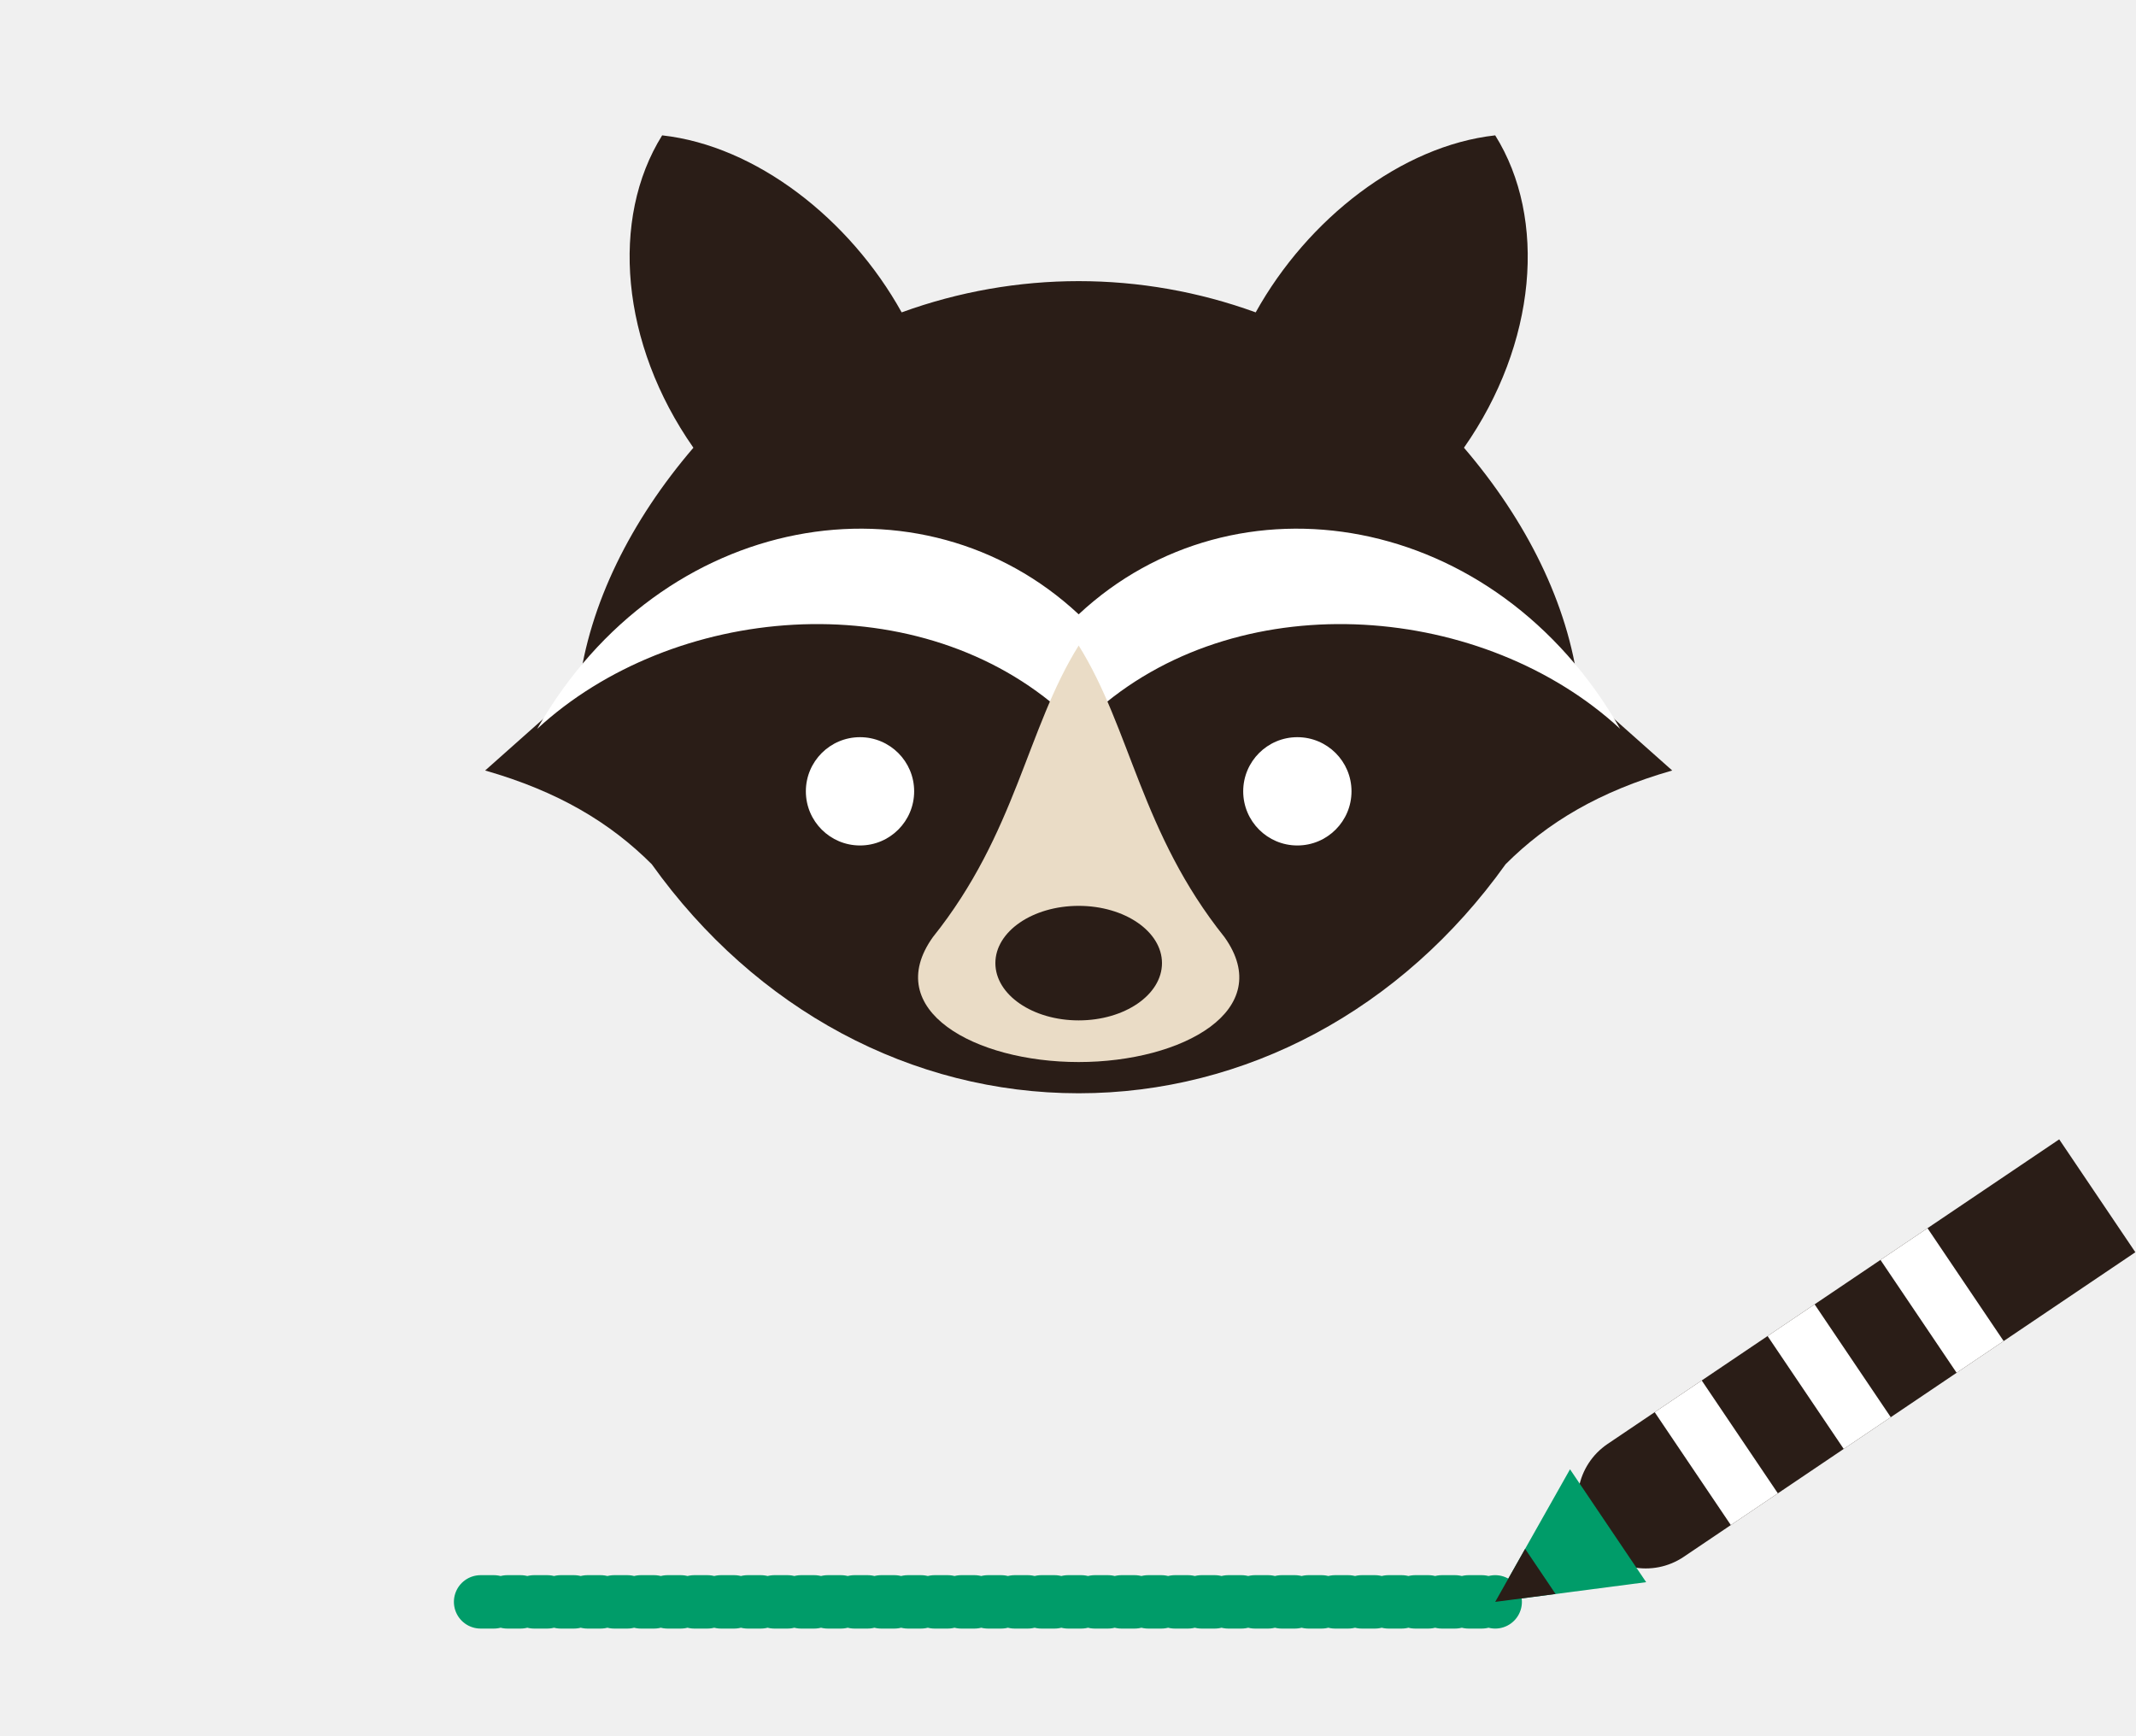
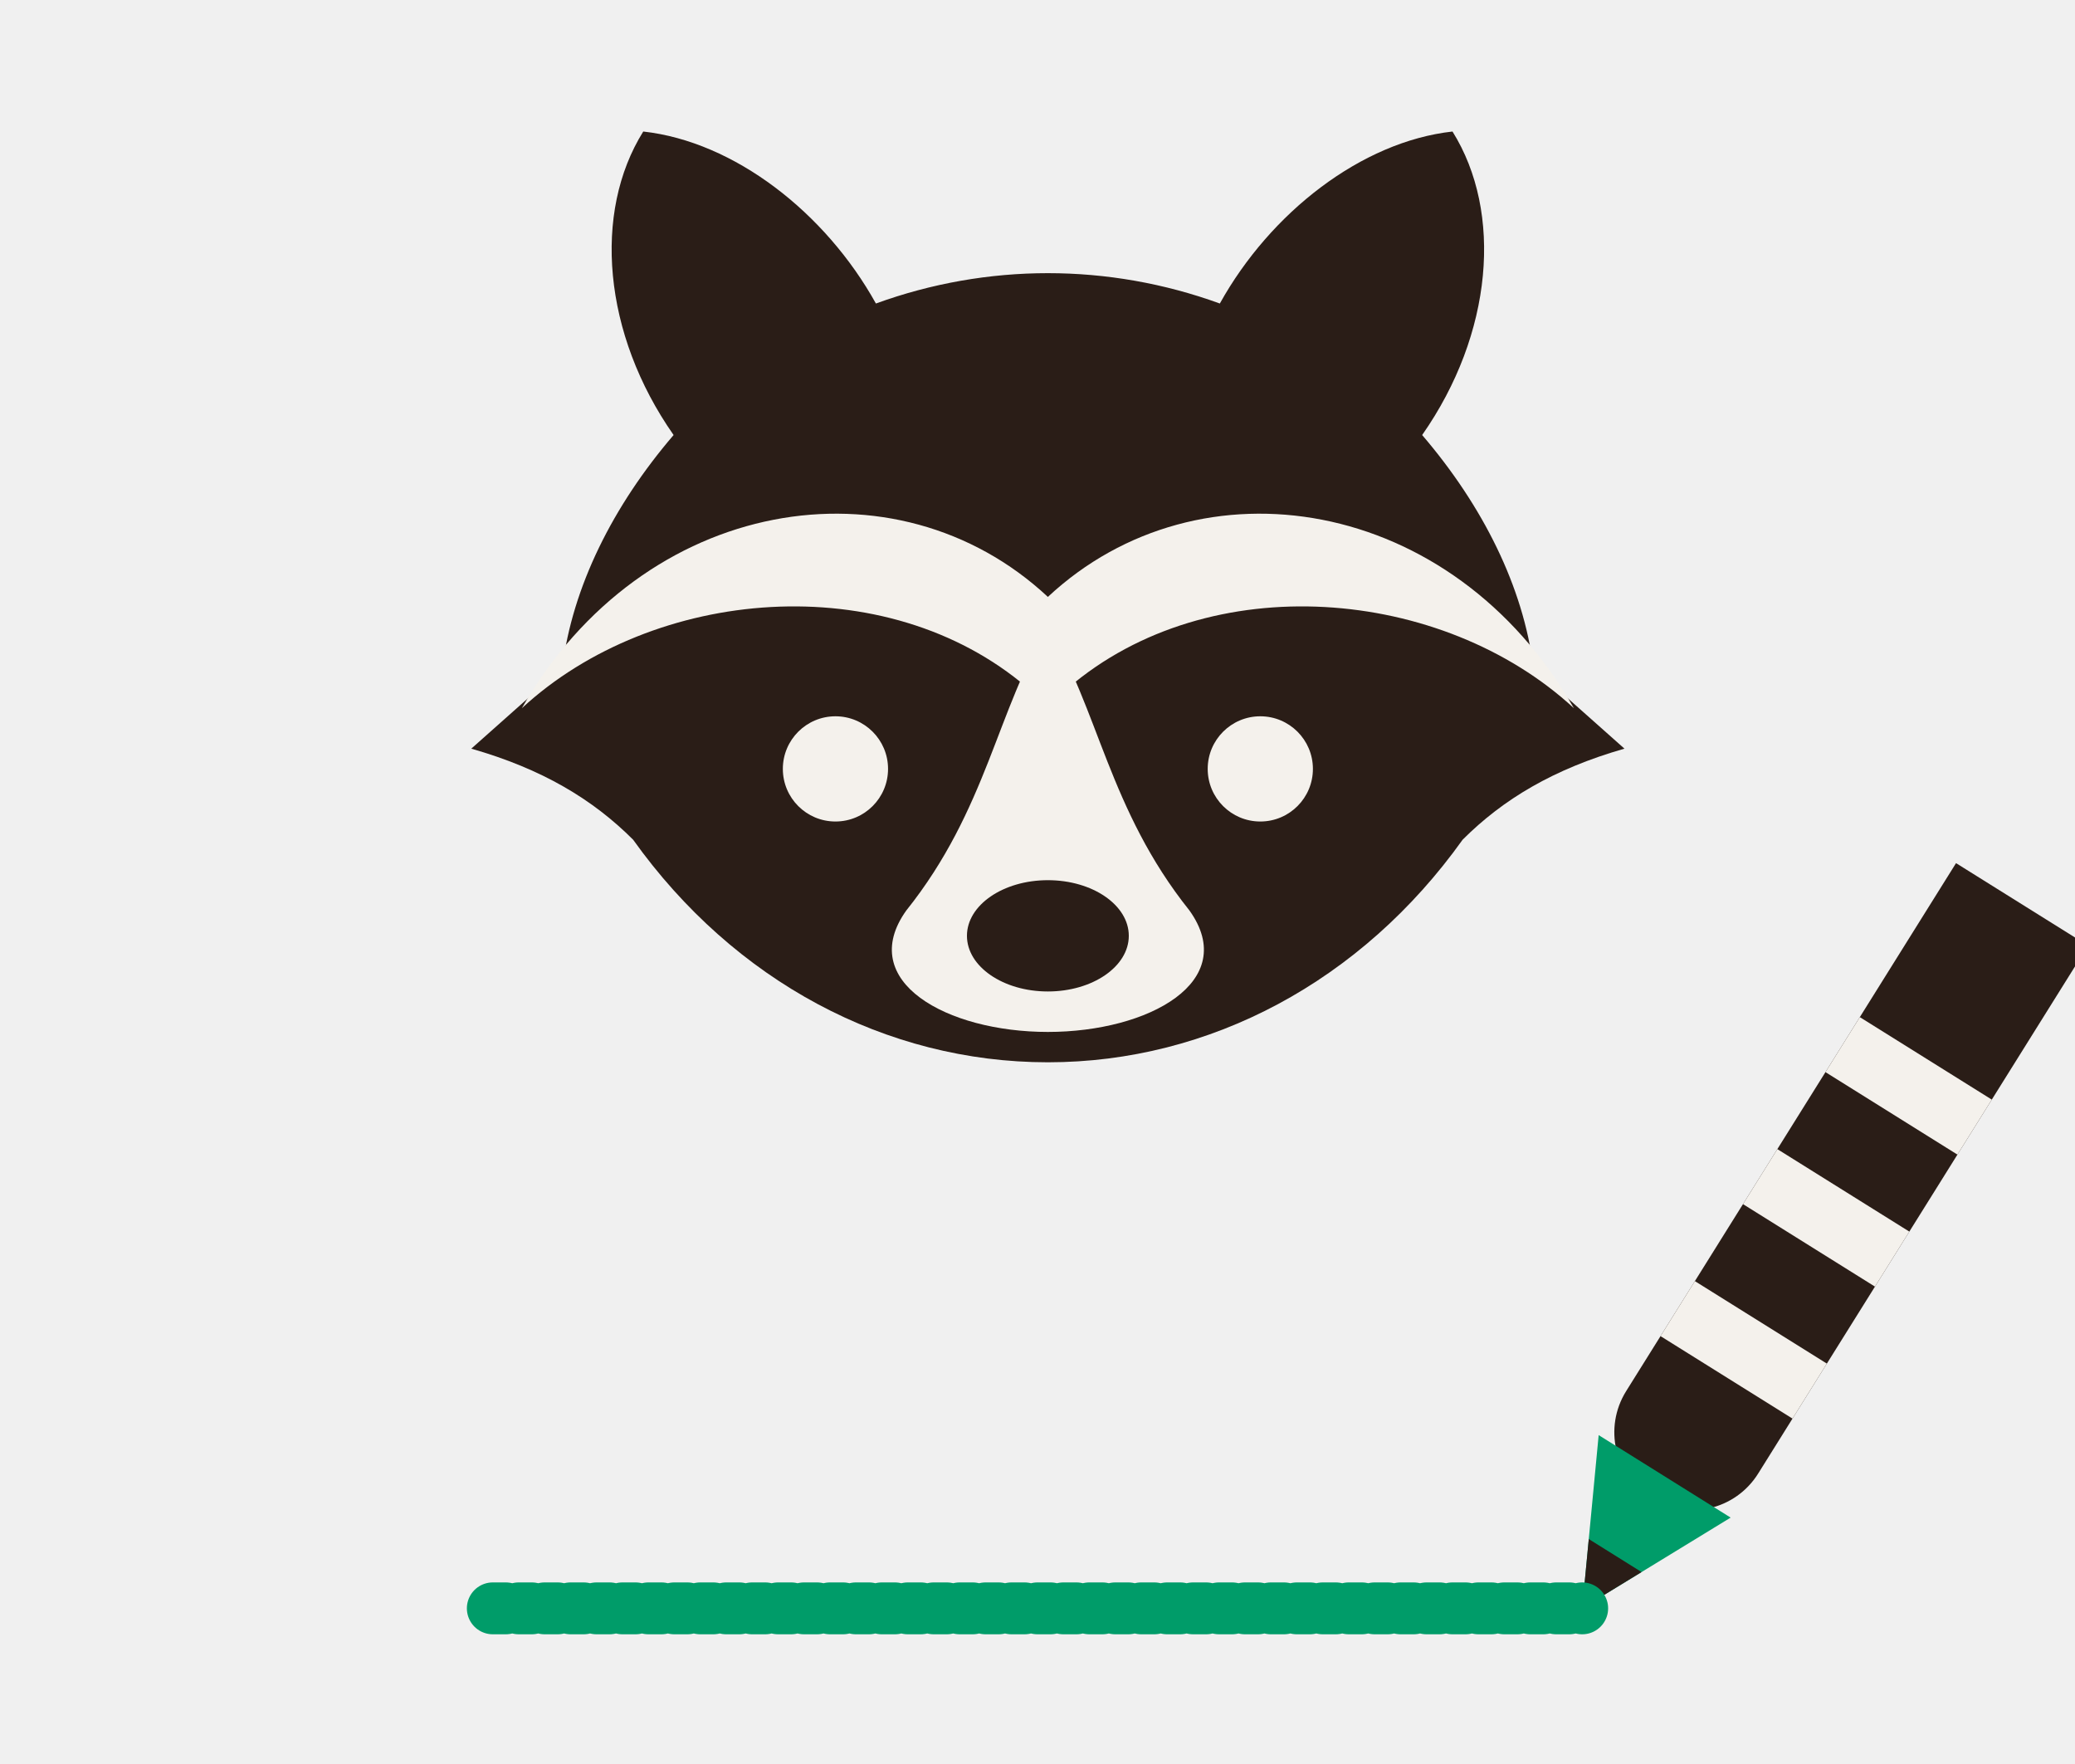
- <svg xmlns="http://www.w3.org/2000/svg" viewBox="0 0 160 130" role="img" aria-label="Marcel dessine">
+ <svg xmlns="http://www.w3.org/2000/svg" viewBox="0 0 160 136" role="img" aria-label="Marcel dessine">
  <style>.head,.eyes,.loupe,.crayon{transform-box:fill-box;transform-origin:center}
.crayon{animation:tracer 3s ease-in-out infinite}
.trait{stroke-dasharray:1;animation:trait 3s ease-in-out infinite}
.eyes{animation:regard 3s ease-in-out infinite}
- @keyframes tracer{0%{transform:translateX(-76px)}70%,88%{transform:none}100%{transform:translateX(-76px)}}
+ @keyframes tracer{0%{transform:translateX(-84px)}70%,88%{transform:none}100%{transform:translateX(-84px)}}
@keyframes trait{0%{stroke-dashoffset:1;opacity:1}70%,85%{stroke-dashoffset:0;opacity:1}95%,100%{stroke-dashoffset:0;opacity:0}}
@keyframes regard{0%,100%{transform:translate(-2.5px,2px)}70%,88%{transform:translate(2.5px,2px)}}@media (prefers-reduced-motion:reduce){*{animation:none!important}}</style>
-   <g transform="translate(34 0) scale(.78)">
-     <g class="head">
-       <path fill="#2A1D17" d="M23 43c-7-10-8-22-3-30 9 1 18 8 23 17 11-4 23-4 34 0 5-9 14-16 23-17 5 8 4 20-3 30 6 7 10 15 11 23l9 8c-7 2-12 5-16 9-10 14-25 22-41 22s-31-8-41-22c-4-4-9-7-16-9l9-8c1-8 5-16 11-23z" />
-       <path fill="#FFFFFF" d="M8 70C20 49 45 45 60 59 75 45 100 49 112 70 99 58 76 56 62 68H58C44 56 21 58 8 70z" />
-       <path fill="#EADCC6" d="M60 62C55 70 54 80 46 90C41 97 50 102 60 102C70 102 79 97 74 90C66 80 65 70 60 62z" />
-       <ellipse fill="#2A1D17" cx="60" cy="92.5" rx="8" ry="5.5" />
-       <g class="eyes">
-         <circle fill="#FFFFFF" cx="39" cy="76" r="5.2" />
-         <circle fill="#FFFFFF" cx="81" cy="76" r="5.2" />
-       </g>
-     </g>
-   </g>
-   <path class="trait" pathLength="1" d="M36 120H112" fill="none" stroke="#009C69" stroke-width="4" stroke-linecap="round" />
  <g class="crayon">
-     <g transform="translate(112 120) rotate(56) scale(.85)">
+     <g transform="translate(122 124) rotate(32)">
      <path fill="#2A1D17" d="M-6 -12h12v48a6 6 0 0 1-12 0z" transform="translate(0 -52)" />
-       <rect x="-6" y="-26" width="12" height="5" fill="#FFFFFF" />
-       <rect x="-6" y="-38" width="12" height="5" fill="#FFFFFF" />
-       <rect x="-6" y="-50" width="12" height="5" fill="#FFFFFF" />
+       <rect x="-6" y="-26" width="12" height="5" fill="#F4F1EC" />
+       <rect x="-6" y="-38" width="12" height="5" fill="#F4F1EC" />
+       <rect x="-6" y="-50" width="12" height="5" fill="#F4F1EC" />
      <path fill="#009C69" d="M-6 -12h12L0 0z" />
      <path fill="#2A1D17" d="M-2.4 -4.8h4.8L0 0z" />
    </g>
  </g>
+   <g transform="translate(34 0) scale(.78)">
+     <g class="head">
+       <path fill="#2A1D17" d="M23 43c-7-10-8-22-3-30 9 1 18 8 23 17 11-4 23-4 34 0 5-9 14-16 23-17 5 8 4 20-3 30 6 7 10 15 11 23l9 8c-7 2-12 5-16 9-10 14-25 22-41 22s-31-8-41-22c-4-4-9-7-16-9l9-8c1-8 5-16 11-23z" />
+       <path fill="#F4F1EC" d="M8 70C20 49 45 45 60 59 75 45 100 49 112 70 99 58 76 56 62 68H58C44 56 21 58 8 70z" />
+       <path fill="#F4F1EC" d="M60 62C55 70 54 80 46 90C41 97 50 102 60 102C70 102 79 97 74 90C66 80 65 70 60 62z" />
+       <ellipse fill="#2A1D17" cx="60" cy="92.5" rx="8" ry="5.5" />
+       <g class="eyes">
+         <circle fill="#F4F1EC" cx="39" cy="76" r="5.2" />
+         <circle fill="#F4F1EC" cx="81" cy="76" r="5.2" />
+       </g>
+     </g>
+   </g>
+   <path class="trait" pathLength="1" d="M38 124H122" fill="none" stroke="#009C69" stroke-width="4" stroke-linecap="round" />
</svg>
